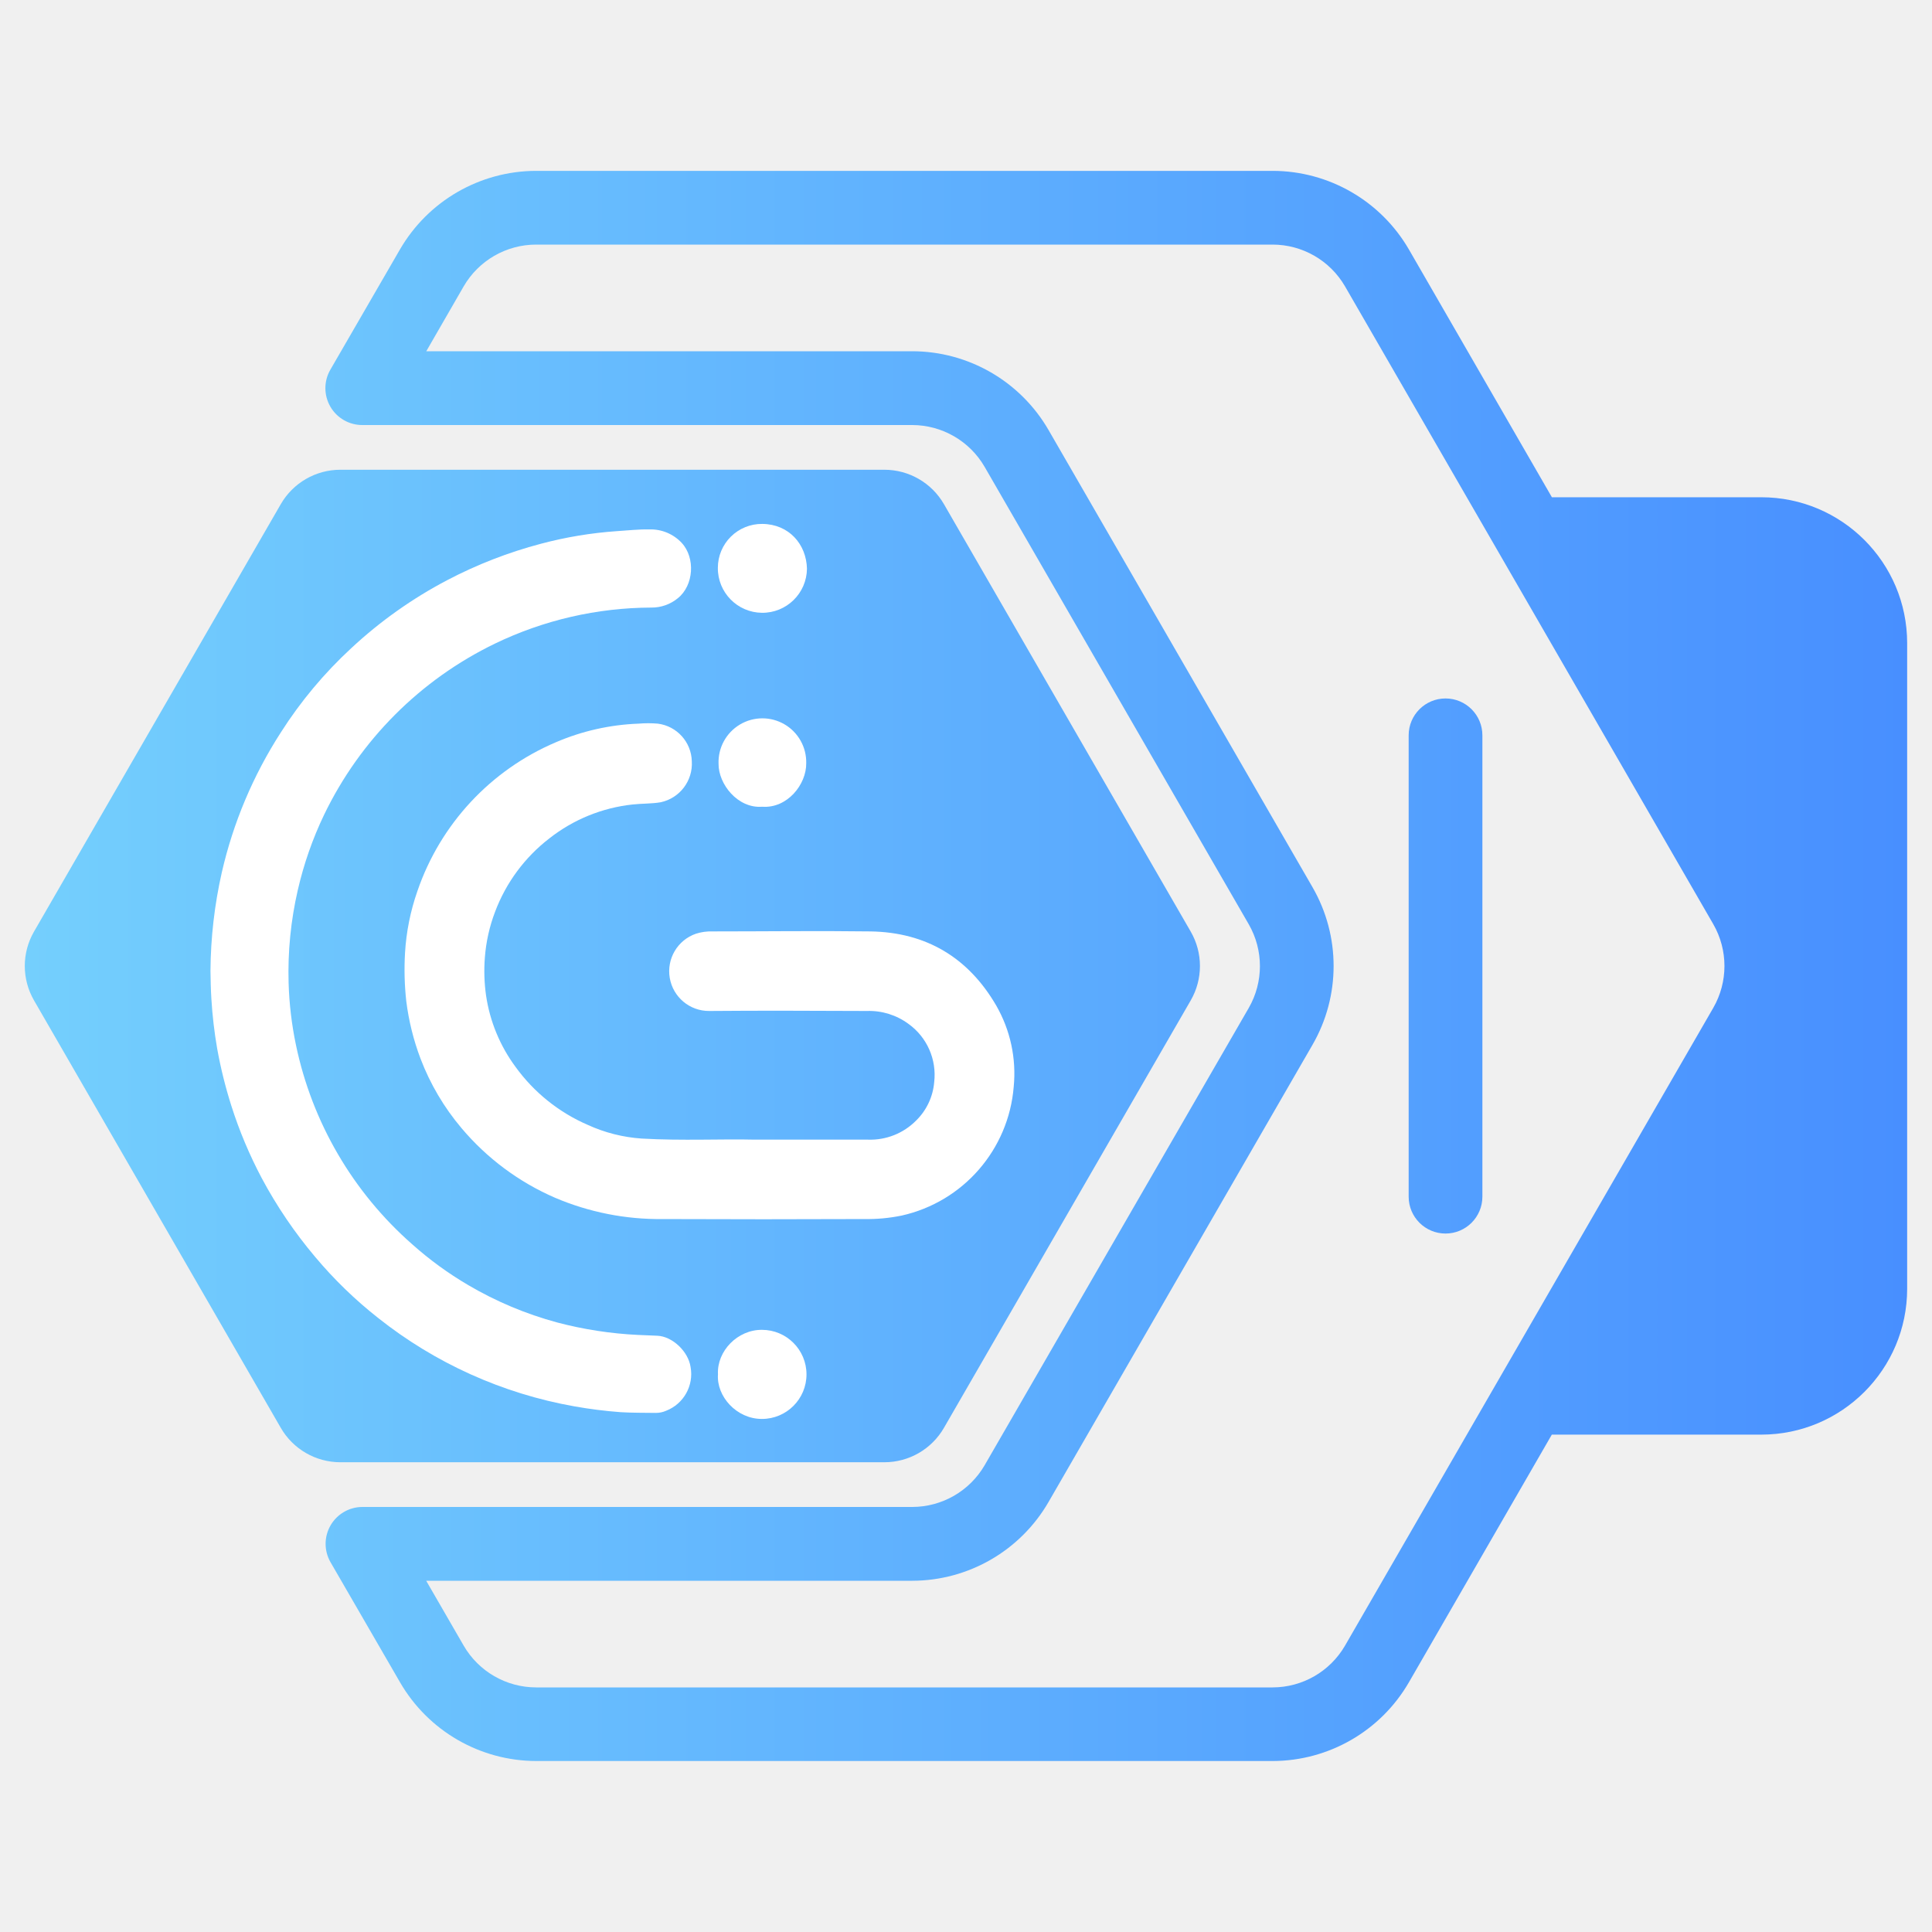
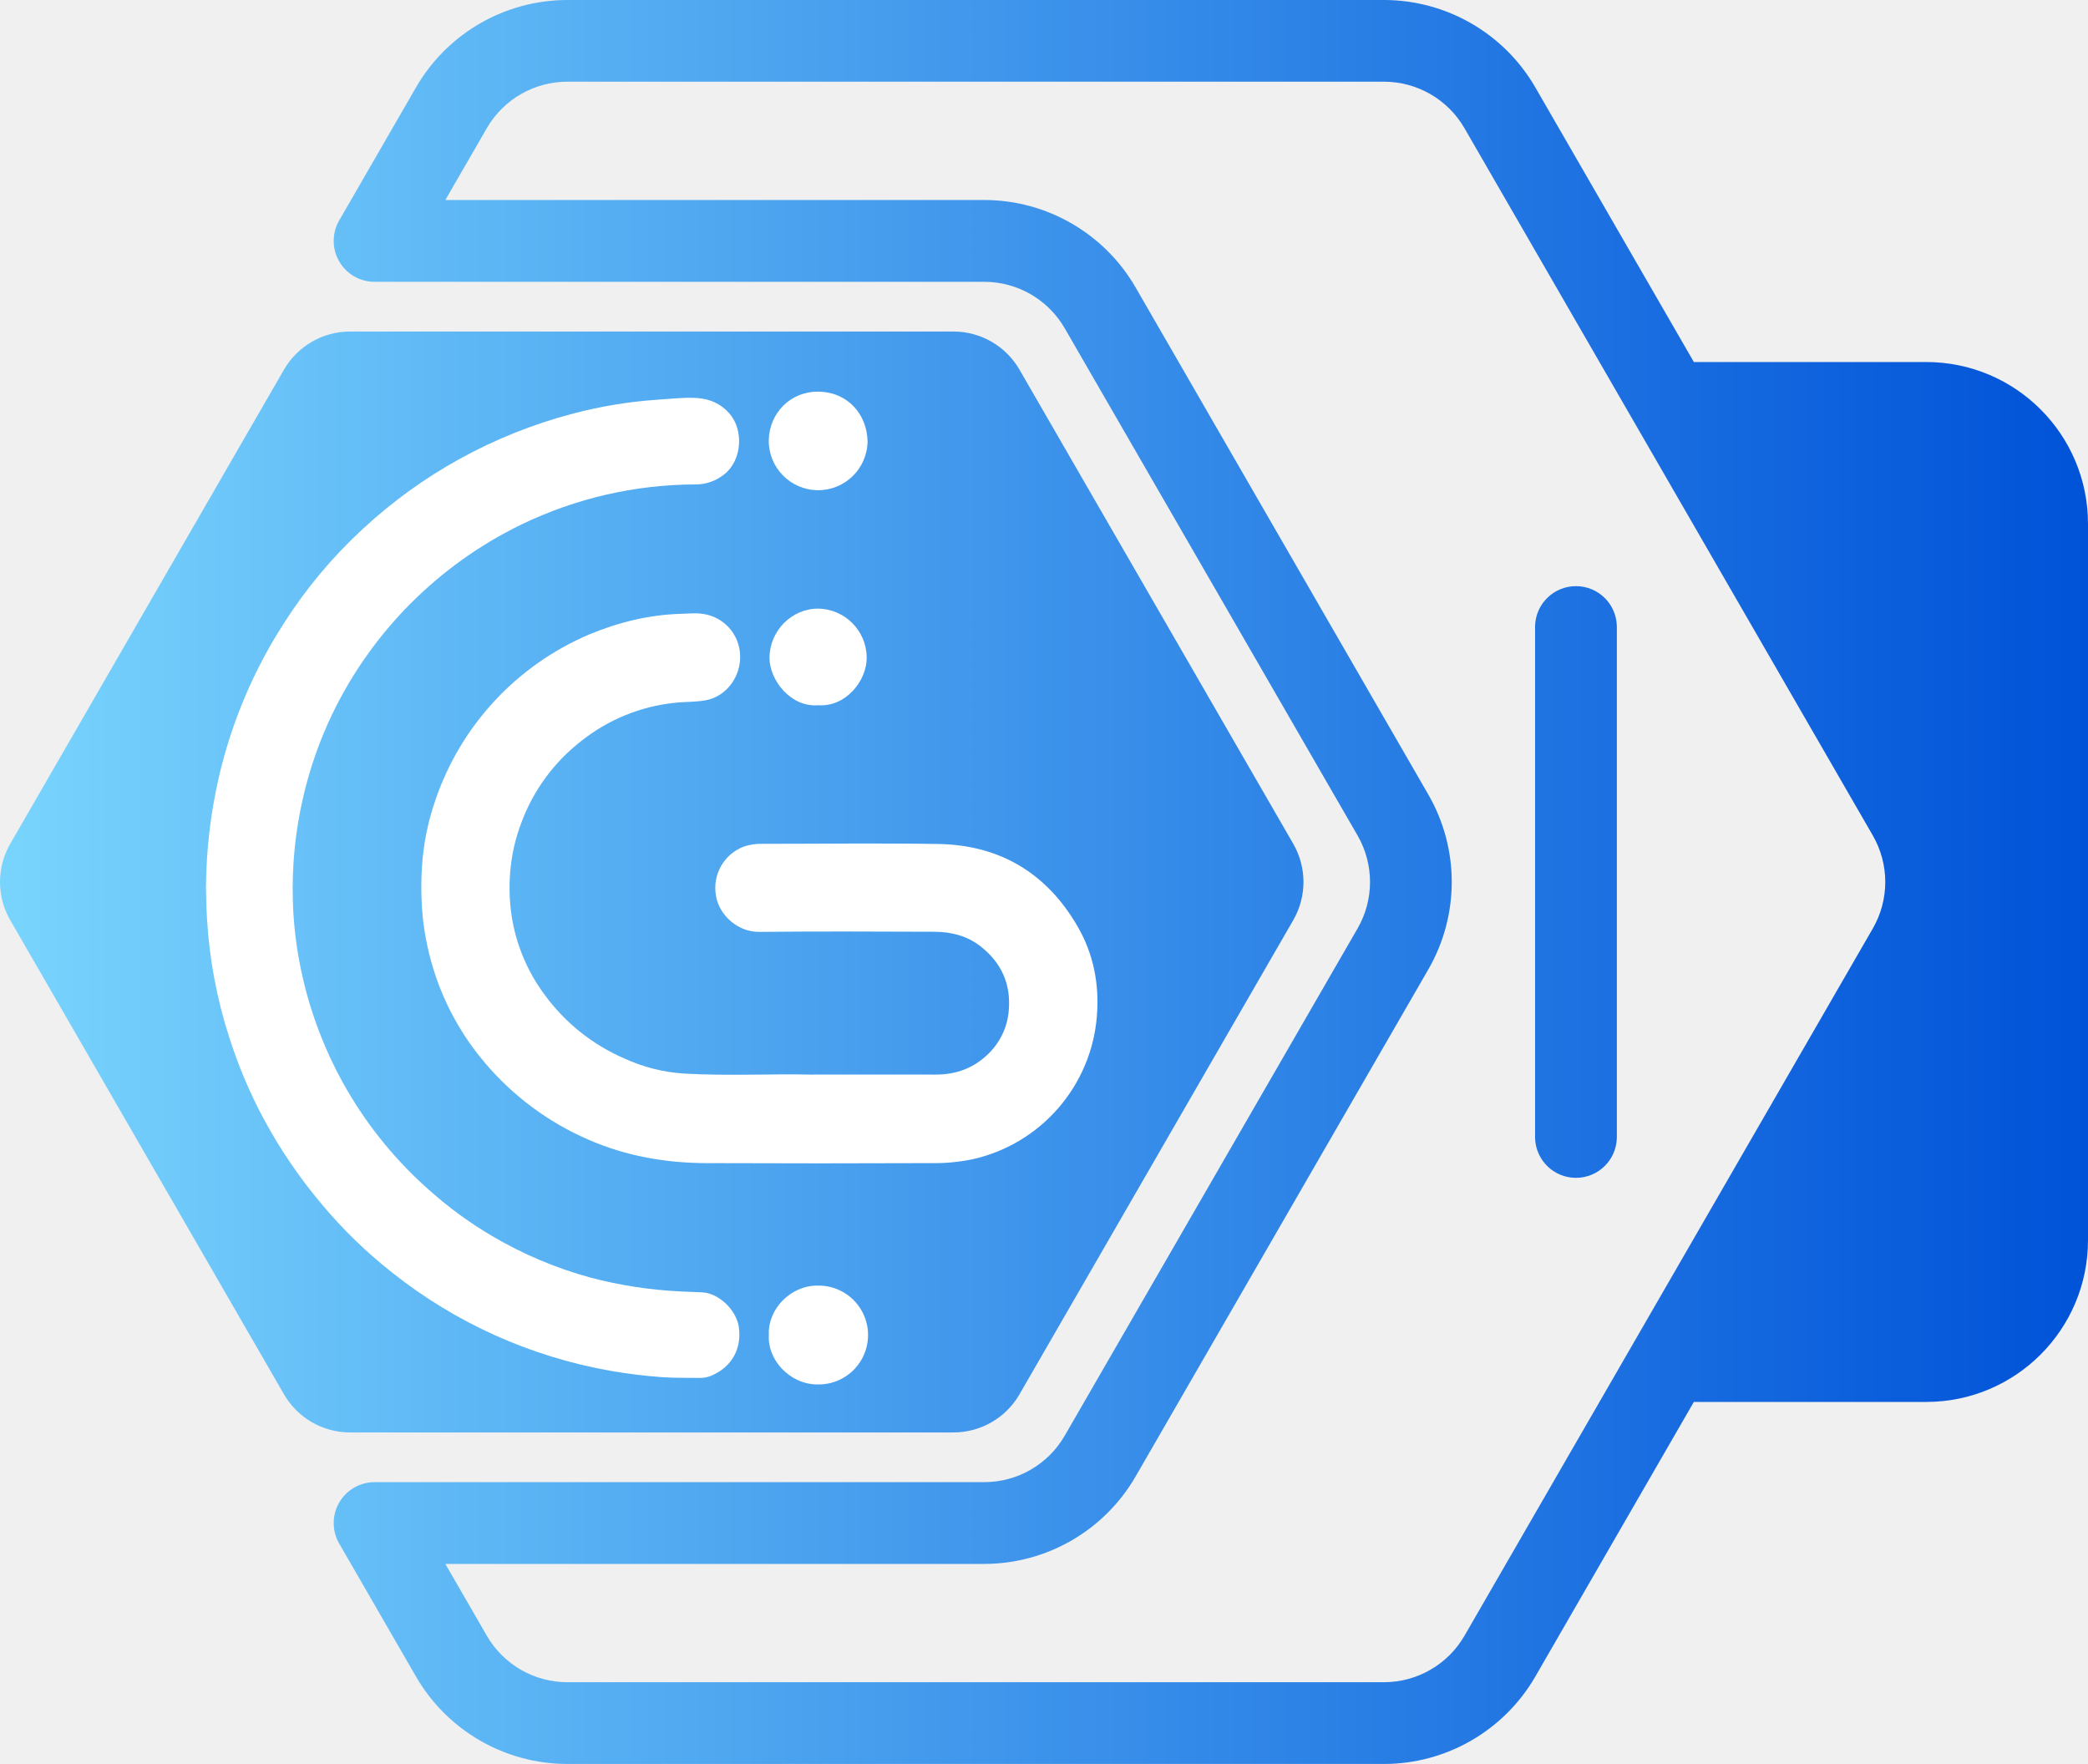
- <svg xmlns="http://www.w3.org/2000/svg" id="ad8a01c8-05f7-40f8-a5a1-a25b6c2d4597" data-name="图层 1" viewBox="0 0 500 500">
+ <svg xmlns="http://www.w3.org/2000/svg" viewBox="0 0 974.12 822.92">
  <defs>
-     <style>.e5ed0481-c361-4b81-b048-2c2f4e40d045{fill:url(#bf2dde6c-49f9-4441-834e-0800b7878e60);}.b2cfc7b2-95ec-45f7-993b-e254b00a90aa{fill:#fff;}</style>
-     <linearGradient id="bf2dde6c-49f9-4441-834e-0800b7878e60" x1="6.41" y1="250" x2="493.59" y2="250" gradientUnits="userSpaceOnUse">
-       <stop offset="0" stop-color="#74cffd" />
-       <stop offset="1" stop-color="#488fff" />
+     <style>.cls-1{fill:url(#未命名的渐变_2);}.cls-2{fill:#fff;}</style>
+     <linearGradient id="未命名的渐变_2" y1="411.46" x2="974.12" y2="411.46" gradientUnits="userSpaceOnUse">
+       <stop offset="0" stop-color="#79d4fd" />
+       <stop offset="1" stop-color="#0052d8" />
    </linearGradient>
  </defs>
-   <path class="e5ed0481-c361-4b81-b048-2c2f4e40d045" d="M455.83,128.69h-54.2l-37-64.12a40.82,40.82,0,0,0-35.25-20.35H138.75A40.81,40.81,0,0,0,103.5,64.57l-18,31.1A9.54,9.54,0,0,0,93.8,110H236.09a21.7,21.7,0,0,1,18.73,10.82l68.36,118.39a21.72,21.72,0,0,1,0,21.64L254.82,379.21A21.7,21.7,0,0,1,236.09,390H93.8a9.54,9.54,0,0,0-8.26,14.3l18,31.1a40.81,40.81,0,0,0,35.25,20.35H329.36a40.82,40.82,0,0,0,35.25-20.35l37-64.12h54.2a37.76,37.76,0,0,0,37.76-37.75V166.44A37.76,37.76,0,0,0,455.83,128.69ZM348.09,425.89a21.69,21.69,0,0,1-18.73,10.81H138.75A21.69,21.69,0,0,1,120,425.89l-9.7-16.79H236.09a40.81,40.81,0,0,0,35.25-20.35l68.36-118.4a40.8,40.8,0,0,0,0-40.7l-68.36-118.4A40.81,40.81,0,0,0,236.09,90.9H110.32L120,74.11A21.69,21.69,0,0,1,138.75,63.3H329.36a21.69,21.69,0,0,1,18.73,10.81L443.4,239.18a21.72,21.72,0,0,1,0,21.64Zm-260-47.46a17.8,17.8,0,0,1-15.42-8.9L8.8,258.9a17.8,17.8,0,0,1,0-17.8L72.67,130.47a17.8,17.8,0,0,1,15.42-8.9H228.87a17.8,17.8,0,0,1,15.42,8.9L308.16,241.1a17.8,17.8,0,0,1,0,17.8L244.29,369.53a17.8,17.8,0,0,1-15.42,8.9ZM383.64,190.3V309.7a9.54,9.54,0,0,1-19.08,0V190.3a9.54,9.54,0,1,1,19.08,0Z" />
-   <path class="b2cfc7b2-95ec-45f7-993b-e254b00a90aa" d="M195.34,294.94c11.12,0,20.22,0,29.32,0A16.68,16.68,0,0,0,237.09,290a15.74,15.74,0,0,0,4.68-9.95A16.23,16.23,0,0,0,235.14,265a17.13,17.13,0,0,0-10.78-3.36c-13.61-.05-27.21-.12-40.81,0a10.28,10.28,0,0,1-3.43-20,12.68,12.68,0,0,1,4.24-.59c13.65,0,27.3-.18,40.94,0,14.37.23,25.3,6.76,32.52,19.18a35.28,35.28,0,0,1,4.53,21,37.24,37.24,0,0,1-29,33.36,44.31,44.31,0,0,1-9.65.9q-26.1.11-52.19,0a68.88,68.88,0,0,1-27.88-5.52,65.9,65.9,0,0,1-24.18-18,61.89,61.89,0,0,1-10.62-18,64.74,64.74,0,0,1-3.69-14.9,74.33,74.33,0,0,1-.32-12.47,58.89,58.89,0,0,1,3.21-16,64.57,64.57,0,0,1,35.82-38.5,59.76,59.76,0,0,1,21.41-4.82,29.25,29.25,0,0,1,5,0,10.07,10.07,0,0,1,8.78,9.73A10.21,10.21,0,0,1,171,207.62c-2.38.41-4.85.31-7.28.58A42.11,42.11,0,0,0,142.14,217a43.11,43.11,0,0,0-14,18.93,42,42,0,0,0-2.66,11.89,45.28,45.28,0,0,0,.31,9.81,41.15,41.15,0,0,0,7.63,18.48,45.24,45.24,0,0,0,18.67,15,40,40,0,0,0,14,3.55C176.48,295.26,186.92,294.73,195.34,294.94Z" />
-   <path class="b2cfc7b2-95ec-45f7-993b-e254b00a90aa" d="M54.47,251.26a119.11,119.11,0,0,1,2.94-25.51A113.63,113.63,0,0,1,72.7,189.52a110.4,110.4,0,0,1,18.17-21.74,114.51,114.51,0,0,1,24.84-17.62A115.74,115.74,0,0,1,140,140.72a104.34,104.34,0,0,1,19.64-3.26c2.81-.18,5.62-.5,8.44-.45a11,11,0,0,1,8.35,3.49c3.57,3.86,3.13,11-1,14.31a10.63,10.63,0,0,1-6.86,2.43,93.76,93.76,0,0,0-40.49,9.33,95,95,0,0,0-44.19,44.26,93.29,93.29,0,0,0-6.82,19.51,94.87,94.87,0,0,0-2.38,24,91.3,91.3,0,0,0,1.91,16.14,94.25,94.25,0,0,0,30.08,51.54,90.33,90.33,0,0,0,14.46,10.54,93.57,93.57,0,0,0,23,9.68,101.15,101.15,0,0,0,21,3.24c1.68.09,3.36.13,5,.21,3.89.17,8,4.08,8.58,8.09a10.18,10.18,0,0,1-6.3,11.31,6.52,6.52,0,0,1-2.7.57c-3-.05-6,0-9.09-.19a118.32,118.32,0,0,1-12-1.51,113.53,113.53,0,0,1-50.8-22.9,110,110,0,0,1-16.28-15.79A117.2,117.2,0,0,1,67.79,305a113.17,113.17,0,0,1-7.92-18.83,117.76,117.76,0,0,1-3.67-14.81,116.38,116.38,0,0,1-1.49-12.77C54.55,256.14,54.51,253.7,54.47,251.26Z" />
-   <path class="b2cfc7b2-95ec-45f7-993b-e254b00a90aa" d="M208.84,147.18a11.53,11.53,0,1,1-23.06-.24,11.37,11.37,0,0,1,11.49-11.35C204.19,135.64,208.69,140.86,208.84,147.18Z" />
-   <path class="b2cfc7b2-95ec-45f7-993b-e254b00a90aa" d="M185.81,355.67c-.31-6,5.07-11.56,11.38-11.51a11.53,11.53,0,1,1,0,23.06C190.58,367.23,185.39,361.34,185.81,355.67Z" />
-   <path class="b2cfc7b2-95ec-45f7-993b-e254b00a90aa" d="M197.24,208.78c-6.3.49-11.32-5.83-11.28-11.13a11.35,11.35,0,1,1,22.69-.13C208.72,203,203.75,209.27,197.24,208.78Z" />
+   <g id="图层_2" data-name="图层 2">
+     <g id="图层_1-2" data-name="图层 1">
+       <path class="cls-1" d="M898.63,168.89H790.24l-74-128.19A81.63,81.63,0,0,0,645.74,0H264.61a81.6,81.6,0,0,0-70.49,40.7l-35.89,62.17a19.07,19.07,0,0,0,16.51,28.6H459.25A43.36,43.36,0,0,1,496.7,153.1L633.38,389.83a43.35,43.35,0,0,1,0,43.26L496.7,669.82a43.36,43.36,0,0,1-37.45,21.63H174.74a19.08,19.08,0,0,0-16.51,28.61l35.89,62.17a81.61,81.61,0,0,0,70.49,40.69H645.74a81.63,81.63,0,0,0,70.49-40.7l74-128.19H898.63a75.49,75.49,0,0,0,75.49-75.49V244.39A75.49,75.49,0,0,0,898.63,168.89ZM683.2,763.15a43.39,43.39,0,0,1-37.46,21.63H264.61a43.38,43.38,0,0,1-37.46-21.63l-19.38-33.56H459.25a81.63,81.63,0,0,0,70.49-40.7L666.41,452.16a81.6,81.6,0,0,0,0-81.4L529.74,134a81.65,81.65,0,0,0-70.49-40.7H207.77l19.38-33.56a43.38,43.38,0,0,1,37.46-21.63H645.74A43.39,43.39,0,0,1,683.2,59.77L873.76,389.83a43.39,43.39,0,0,1,0,43.26ZM163.31,668.26a35.59,35.59,0,0,1-30.83-17.8L4.77,429.26a35.6,35.6,0,0,1,0-35.6l127.71-221.2a35.61,35.61,0,0,1,30.83-17.8h281.5a35.6,35.6,0,0,1,30.82,17.8l127.72,221.2a35.65,35.65,0,0,1,0,35.6L475.63,650.46a35.58,35.58,0,0,1-30.82,17.8Zm591-376.17V530.84a19.08,19.08,0,0,1-38.15,0V292.09a19.08,19.08,0,0,1,38.15,0Z" />
+       <path class="cls-2" d="M377.77,501.31c22.23,0,40.42-.07,58.61,0,9.67.05,18-3,24.87-9.84a31.53,31.53,0,0,0,9.36-19.89c1.14-12.51-3.45-22.55-13.27-30.18-6.3-4.9-13.74-6.7-21.55-6.72-27.2-.09-54.41-.23-81.61.06-9.87.11-18.64-7.71-20.14-16.76a20.62,20.62,0,0,1,13.3-23.15,25.3,25.3,0,0,1,8.47-1.17c27.29,0,54.58-.37,81.86.07,28.73.47,50.59,13.52,65,38.37,7.5,12.91,10.28,27.06,9.06,42a74.5,74.5,0,0,1-57.95,66.71,88.48,88.48,0,0,1-19.29,1.81q-52.17.21-104.35,0c-19.28,0-38-3.21-55.74-11a131.82,131.82,0,0,1-48.35-36,123.69,123.69,0,0,1-21.24-35.92A128.49,128.49,0,0,1,197.46,430a145.56,145.56,0,0,1-.64-24.94,116.87,116.87,0,0,1,6.4-32.07,129.15,129.15,0,0,1,71.64-77c13.7-5.68,27.89-9.21,42.81-9.63,3.36-.09,6.69-.48,10.06,0a20.14,20.14,0,0,1,17.56,19.45c.38,9.95-6.57,19.25-16.22,20.92-4.78.83-9.72.61-14.58,1.17a84.16,84.16,0,0,0-43.1,17.62,86,86,0,0,0-28,37.86A83.56,83.56,0,0,0,238,407.15a89.24,89.24,0,0,0,.61,19.61,82.5,82.5,0,0,0,15.25,37,90.6,90.6,0,0,0,37.34,30,79.14,79.14,0,0,0,28,7.09C340.05,502,360.94,500.89,377.77,501.31Z" />
+       <path class="cls-2" d="M96.09,414A237.49,237.49,0,0,1,102,363a227.11,227.11,0,0,1,30.57-72.43,221.78,221.78,0,0,1,36.33-43.48A229.92,229.92,0,0,1,267.15,193a207.75,207.75,0,0,1,39.27-6.51c5.62-.37,11.23-1,16.87-.91,6.46.11,12.12,2,16.71,7,7.14,7.73,6.26,22-2,28.62A21.3,21.3,0,0,1,324.32,226a187.4,187.4,0,0,0-81,18.66A190.08,190.08,0,0,0,155,333.14a186.24,186.24,0,0,0-13.62,39,188.81,188.81,0,0,0-4.76,48.07,181.68,181.68,0,0,0,3.82,32.28,188.24,188.24,0,0,0,60.13,103,181.81,181.81,0,0,0,28.93,21.08A187.2,187.2,0,0,0,275.39,596a202.08,202.08,0,0,0,42.05,6.47c3.36.18,6.72.27,10.08.42,7.77.35,16,8.15,17.16,16.19,1.45,10.12-3.27,18.56-12.61,22.61a13,13,0,0,1-5.4,1.13c-6.05-.09-12.1.07-18.16-.37a241.15,241.15,0,0,1-24-3,226.86,226.86,0,0,1-101.59-45.8,220.31,220.31,0,0,1-32.56-31.56,233.6,233.6,0,0,1-27.61-40.63,223.74,223.74,0,0,1-15.84-37.65,221.4,221.4,0,0,1-10.33-55.16C96.25,423.73,96.18,418.86,96.09,414Z" />
+       <path class="cls-2" d="M404.75,205.86a23.05,23.05,0,1,1-46.1-.46c.26-12.82,10.24-22.78,23-22.69C395.46,182.8,404.46,193.24,404.75,205.86Z" />
+       <path class="cls-2" d="M358.7,622.76c-.6-12,10.15-23.12,22.77-23a23.06,23.06,0,1,1-.06,46.11C368.25,645.86,357.88,634.09,358.7,622.76Z" />
+       <path class="cls-2" d="M381.57,329C369,330,358.94,317.39,359,306.78c.09-12.52,10.37-22.86,22.66-22.85a23,23,0,0,1,22.69,22.59C404.51,317.55,394.58,330,381.57,329Z" />
+     </g>
+   </g>
</svg>
